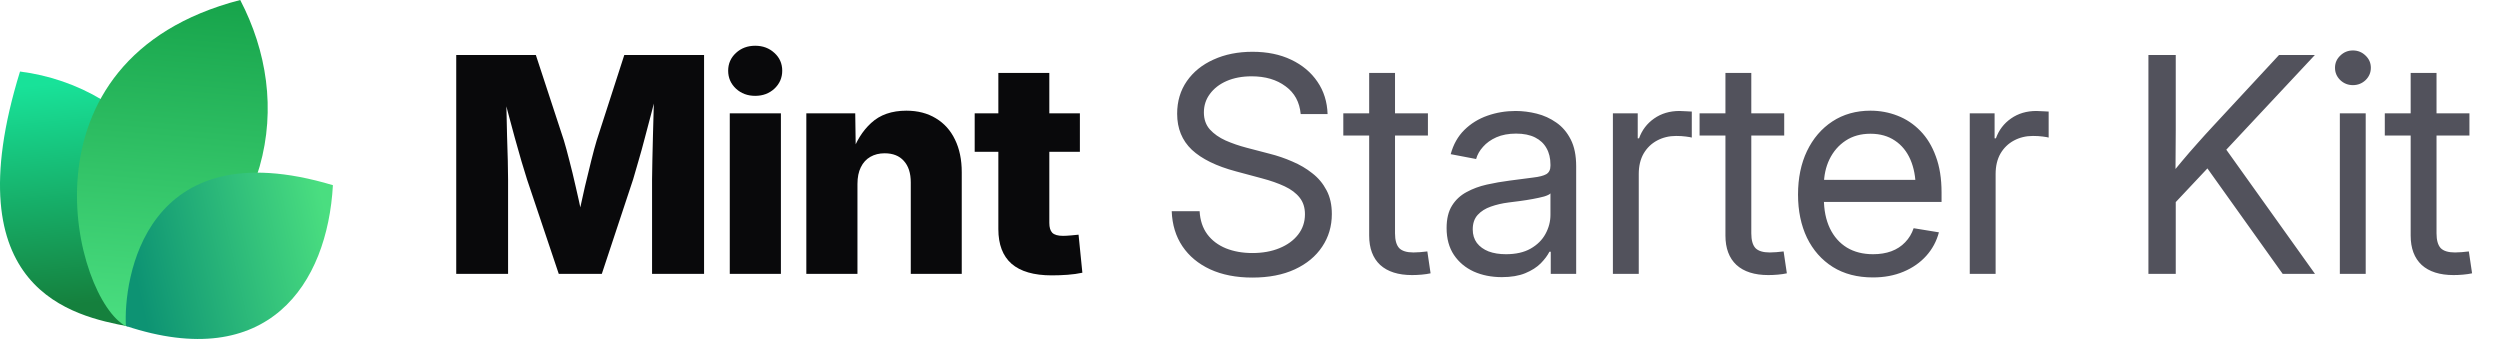
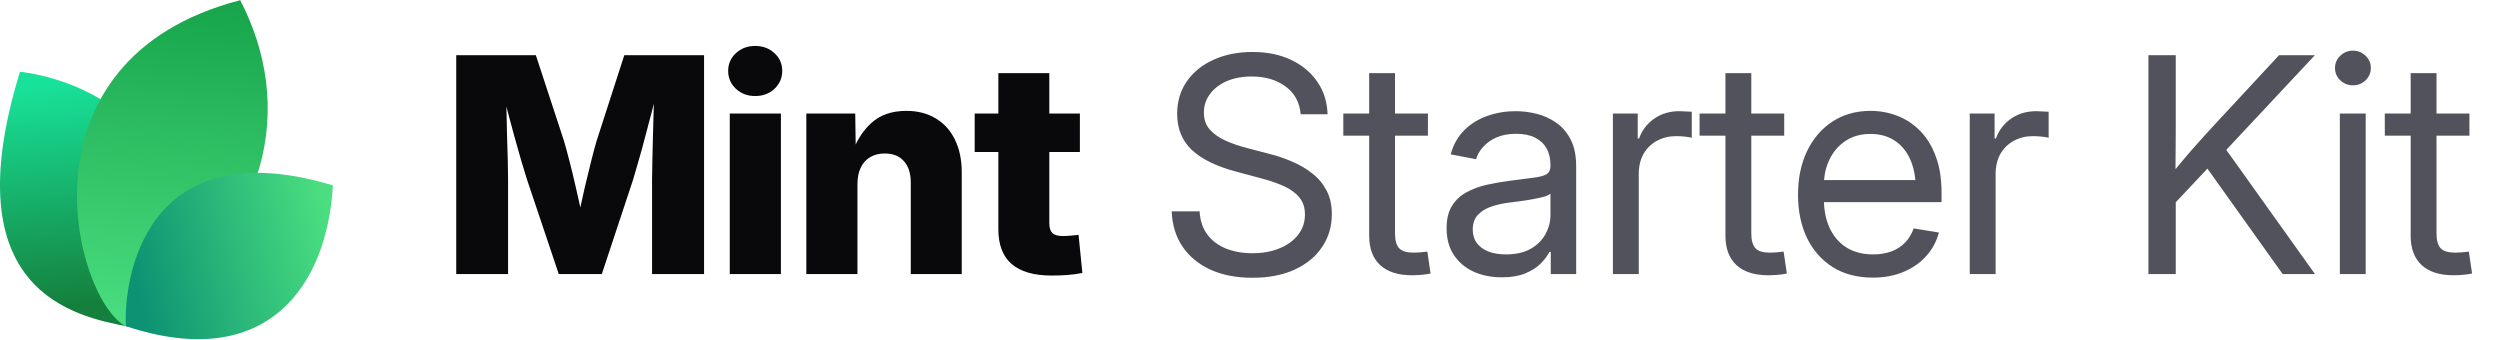
- <svg xmlns="http://www.w3.org/2000/svg" width="177" height="24" viewBox="0 0 177 24" fill="none">
+ <svg xmlns="http://www.w3.org/2000/svg" width="221" height="30" viewBox="0 0 177 24" fill="none">
  <path d="M9.061 23.108C5.268 22.377 -3.391 20.627 1.417 5.064C9.634 6.099 16.973 14.064 9.061 23.108Z" fill="url(#paint0_linear_17557_2020)" />
  <path d="M8.919 23.094C5.276 21.222 0.784 4.209 17.007 0C20.757 7.193 19.621 16.545 8.919 23.094Z" fill="url(#paint1_linear_17557_2020)" />
  <path d="M8.914 23.079C8.735 19.882 10.159 9.085 23.57 13.111C23.181 20.123 18.984 26.418 8.914 23.079Z" fill="url(#paint2_linear_17557_2020)" />
  <path d="M32.301 19.392V3.894H37.938L39.925 9.948C40.036 10.315 40.164 10.787 40.31 11.362C40.462 11.938 40.611 12.552 40.757 13.204C40.91 13.855 41.048 14.483 41.173 15.086C41.305 15.682 41.412 16.192 41.495 16.615H40.695C40.771 16.192 40.871 15.682 40.996 15.086C41.128 14.49 41.267 13.866 41.412 13.214C41.565 12.562 41.714 11.948 41.86 11.373C42.005 10.79 42.133 10.315 42.244 9.948L44.2 3.894H49.848V19.392H46.166V12.704C46.166 12.357 46.173 11.917 46.187 11.383C46.2 10.849 46.214 10.27 46.228 9.646C46.249 9.022 46.266 8.391 46.28 7.753C46.301 7.115 46.311 6.519 46.311 5.964H46.623C46.485 6.561 46.332 7.181 46.166 7.826C45.999 8.471 45.833 9.102 45.666 9.719C45.507 10.336 45.351 10.901 45.198 11.414C45.053 11.928 44.928 12.357 44.824 12.704L42.608 19.392H39.561L37.314 12.704C37.203 12.357 37.072 11.928 36.919 11.414C36.773 10.901 36.614 10.34 36.441 9.729C36.274 9.112 36.104 8.481 35.931 7.836C35.764 7.192 35.608 6.567 35.463 5.964H35.827C35.834 6.512 35.844 7.105 35.858 7.743C35.872 8.374 35.886 9.005 35.9 9.636C35.92 10.26 35.938 10.839 35.952 11.373C35.965 11.907 35.972 12.351 35.972 12.704V19.392H32.301ZM51.668 19.392V8.024H55.288V19.392H51.668ZM53.468 6.786C52.927 6.786 52.473 6.616 52.105 6.276C51.738 5.93 51.554 5.507 51.554 5.007C51.554 4.508 51.738 4.088 52.105 3.749C52.473 3.409 52.927 3.239 53.468 3.239C54.009 3.239 54.463 3.409 54.83 3.749C55.198 4.082 55.382 4.501 55.382 5.007C55.382 5.507 55.198 5.93 54.83 6.276C54.463 6.616 54.009 6.786 53.468 6.786ZM60.708 13.027V19.392H57.088V8.024H60.551L60.593 10.967H60.281C60.593 10.024 61.061 9.268 61.685 8.7C62.309 8.124 63.138 7.836 64.171 7.836C64.975 7.836 65.672 8.017 66.262 8.377C66.851 8.731 67.302 9.234 67.614 9.885C67.933 10.537 68.092 11.307 68.092 12.194V19.392H64.483V12.912C64.483 12.26 64.32 11.754 63.994 11.394C63.675 11.033 63.221 10.853 62.632 10.853C62.25 10.853 61.914 10.936 61.623 11.102C61.332 11.269 61.106 11.515 60.947 11.841C60.787 12.16 60.708 12.555 60.708 13.027ZM76.456 8.024V10.749H69.008V8.024H76.456ZM70.683 5.163H74.292V15.783C74.292 16.102 74.361 16.334 74.5 16.48C74.646 16.625 74.899 16.698 75.259 16.698C75.405 16.698 75.596 16.688 75.831 16.667C76.074 16.646 76.251 16.629 76.362 16.615L76.632 19.309C76.313 19.378 75.963 19.427 75.582 19.455C75.207 19.482 74.836 19.496 74.469 19.496C73.2 19.496 72.25 19.222 71.619 18.674C70.995 18.127 70.683 17.308 70.683 16.22V5.163Z" fill="#09090B" />
  <path d="M88.667 19.652C87.523 19.652 86.528 19.458 85.682 19.07C84.843 18.681 84.188 18.137 83.716 17.437C83.245 16.736 82.992 15.908 82.957 14.951H84.933C84.968 15.596 85.148 16.14 85.474 16.584C85.8 17.021 86.24 17.354 86.795 17.582C87.35 17.804 87.974 17.915 88.667 17.915C89.388 17.915 90.026 17.801 90.581 17.572C91.143 17.343 91.583 17.024 91.902 16.615C92.228 16.199 92.391 15.717 92.391 15.169C92.391 14.698 92.266 14.306 92.017 13.994C91.767 13.675 91.413 13.408 90.956 13.193C90.498 12.978 89.954 12.787 89.323 12.621L87.502 12.132C86.123 11.765 85.082 11.255 84.382 10.603C83.689 9.944 83.342 9.095 83.342 8.055C83.342 7.174 83.571 6.404 84.028 5.746C84.486 5.087 85.117 4.577 85.921 4.217C86.726 3.849 87.645 3.666 88.678 3.666C89.718 3.666 90.63 3.853 91.413 4.227C92.204 4.602 92.824 5.122 93.275 5.787C93.726 6.446 93.965 7.209 93.993 8.076H92.089C92.013 7.23 91.656 6.574 91.018 6.11C90.387 5.638 89.586 5.403 88.615 5.403C87.95 5.403 87.36 5.513 86.847 5.735C86.341 5.957 85.946 6.262 85.661 6.651C85.377 7.032 85.235 7.469 85.235 7.961C85.235 8.447 85.377 8.849 85.661 9.168C85.946 9.48 86.317 9.74 86.774 9.948C87.232 10.149 87.724 10.319 88.251 10.457L89.884 10.884C90.439 11.023 90.977 11.206 91.496 11.435C92.023 11.657 92.495 11.934 92.911 12.267C93.334 12.593 93.67 12.995 93.92 13.474C94.17 13.945 94.294 14.504 94.294 15.149C94.294 16.015 94.066 16.788 93.608 17.468C93.157 18.148 92.512 18.681 91.673 19.07C90.834 19.458 89.832 19.652 88.667 19.652ZM101.097 8.024V9.594H95.106V8.024H101.097ZM96.937 5.163H98.767V16.521C98.767 17 98.865 17.347 99.059 17.562C99.26 17.77 99.6 17.874 100.078 17.874C100.21 17.874 100.366 17.867 100.546 17.853C100.733 17.832 100.903 17.815 101.056 17.801L101.285 19.351C101.097 19.392 100.886 19.423 100.65 19.444C100.414 19.465 100.189 19.475 99.974 19.475C98.996 19.475 98.244 19.236 97.717 18.758C97.197 18.272 96.937 17.579 96.937 16.677V5.163ZM106.33 19.621C105.595 19.621 104.932 19.489 104.343 19.226C103.754 18.955 103.285 18.564 102.939 18.05C102.592 17.53 102.419 16.896 102.419 16.147C102.419 15.495 102.547 14.965 102.804 14.556C103.06 14.146 103.403 13.828 103.833 13.599C104.263 13.363 104.742 13.186 105.269 13.068C105.796 12.95 106.333 12.857 106.881 12.787C107.574 12.69 108.132 12.617 108.555 12.569C108.978 12.52 109.287 12.441 109.481 12.33C109.675 12.212 109.772 12.014 109.772 11.737V11.654C109.772 11.203 109.679 10.815 109.492 10.489C109.311 10.163 109.041 9.91 108.68 9.729C108.32 9.549 107.872 9.459 107.338 9.459C106.805 9.459 106.34 9.546 105.945 9.719C105.556 9.892 105.241 10.118 104.998 10.395C104.755 10.665 104.593 10.953 104.509 11.258L102.71 10.915C102.897 10.222 103.22 9.65 103.677 9.199C104.135 8.748 104.679 8.412 105.31 8.19C105.941 7.968 106.607 7.857 107.307 7.857C107.8 7.857 108.295 7.92 108.795 8.044C109.301 8.169 109.765 8.381 110.188 8.679C110.611 8.97 110.951 9.369 111.208 9.875C111.464 10.374 111.593 11.005 111.593 11.768V19.392H109.793V17.822H109.7C109.568 18.085 109.363 18.359 109.086 18.643C108.809 18.921 108.444 19.153 107.994 19.34C107.543 19.527 106.988 19.621 106.33 19.621ZM106.621 17.998C107.321 17.998 107.904 17.867 108.368 17.603C108.84 17.333 109.19 16.986 109.419 16.563C109.654 16.133 109.772 15.682 109.772 15.211V13.692C109.703 13.769 109.554 13.841 109.325 13.911C109.096 13.973 108.829 14.032 108.524 14.088C108.226 14.143 107.921 14.192 107.609 14.233C107.304 14.275 107.033 14.309 106.798 14.337C106.354 14.393 105.938 14.49 105.549 14.628C105.168 14.76 104.86 14.954 104.624 15.211C104.388 15.467 104.27 15.811 104.27 16.241C104.27 16.615 104.367 16.934 104.561 17.198C104.762 17.461 105.04 17.662 105.393 17.801C105.747 17.933 106.156 17.998 106.621 17.998ZM114.193 19.392V8.024H115.951V9.792H116.045C116.253 9.209 116.61 8.741 117.116 8.388C117.622 8.034 118.219 7.857 118.905 7.857C119.058 7.857 119.217 7.864 119.384 7.878C119.55 7.885 119.682 7.892 119.779 7.899V9.74C119.716 9.719 119.578 9.695 119.363 9.667C119.155 9.639 118.922 9.625 118.666 9.625C118.174 9.625 117.726 9.733 117.324 9.948C116.922 10.163 116.603 10.471 116.367 10.874C116.138 11.276 116.024 11.758 116.024 12.319V19.392H114.193ZM126.322 8.024V9.594H120.33V8.024H126.322ZM122.161 5.163H123.992V16.521C123.992 17 124.089 17.347 124.283 17.562C124.484 17.77 124.824 17.874 125.302 17.874C125.434 17.874 125.59 17.867 125.77 17.853C125.958 17.832 126.127 17.815 126.28 17.801L126.509 19.351C126.322 19.392 126.11 19.423 125.874 19.444C125.639 19.465 125.413 19.475 125.198 19.475C124.221 19.475 123.468 19.236 122.941 18.758C122.421 18.272 122.161 17.579 122.161 16.677V5.163ZM132.604 19.642C131.502 19.642 130.555 19.396 129.765 18.903C128.974 18.404 128.364 17.714 127.934 16.834C127.511 15.946 127.3 14.927 127.3 13.775C127.3 12.611 127.511 11.584 127.934 10.697C128.364 9.802 128.964 9.102 129.734 8.596C130.51 8.089 131.408 7.836 132.428 7.836C133.1 7.836 133.738 7.954 134.341 8.19C134.952 8.426 135.489 8.783 135.954 9.261C136.425 9.74 136.793 10.343 137.056 11.071C137.327 11.792 137.462 12.645 137.462 13.63V14.296H128.433V12.735H136.463L135.631 13.297C135.631 12.541 135.506 11.876 135.257 11.3C135.007 10.725 134.643 10.277 134.165 9.958C133.686 9.632 133.107 9.469 132.428 9.469C131.748 9.469 131.162 9.632 130.67 9.958C130.177 10.284 129.796 10.725 129.526 11.279C129.262 11.827 129.13 12.441 129.13 13.12V14.046C129.13 14.864 129.273 15.572 129.557 16.168C129.841 16.757 130.243 17.211 130.763 17.53C131.283 17.842 131.901 17.998 132.615 17.998C133.093 17.998 133.523 17.929 133.905 17.79C134.293 17.645 134.619 17.433 134.882 17.156C135.153 16.879 135.354 16.546 135.486 16.157L137.275 16.449C137.108 17.08 136.81 17.634 136.38 18.113C135.95 18.591 135.413 18.966 134.768 19.236C134.123 19.507 133.402 19.642 132.604 19.642ZM139.459 19.392V8.024H141.217V9.792H141.311C141.519 9.209 141.876 8.741 142.382 8.388C142.888 8.034 143.485 7.857 144.171 7.857C144.324 7.857 144.483 7.864 144.649 7.878C144.816 7.885 144.948 7.892 145.045 7.899V9.74C144.982 9.719 144.844 9.695 144.629 9.667C144.421 9.639 144.188 9.625 143.932 9.625C143.439 9.625 142.992 9.733 142.59 9.948C142.188 10.163 141.869 10.471 141.633 10.874C141.404 11.276 141.29 11.758 141.29 12.319V19.392H139.459ZM153.429 14.961V12.715C153.783 12.257 154.136 11.82 154.49 11.404C154.844 10.981 155.204 10.565 155.572 10.156C155.939 9.74 156.314 9.327 156.695 8.918L161.355 3.894H163.893L157.277 10.967H157.184L153.429 14.961ZM152.108 19.392V3.894H154.043V9.241L154.022 12.559L154.043 13.505V19.392H152.108ZM161.615 19.392L155.967 11.477L157.173 9.969L163.903 19.392H161.615ZM165.661 19.392V8.024H167.492V19.392H165.661ZM166.587 6.027C166.24 6.027 165.942 5.909 165.692 5.673C165.443 5.43 165.318 5.139 165.318 4.799C165.318 4.459 165.443 4.172 165.692 3.936C165.942 3.693 166.24 3.572 166.587 3.572C166.934 3.572 167.232 3.693 167.482 3.936C167.731 4.172 167.856 4.459 167.856 4.799C167.856 5.139 167.731 5.43 167.482 5.673C167.232 5.909 166.934 6.027 166.587 6.027ZM174.836 8.024V9.594H168.844V8.024H174.836ZM170.675 5.163H172.506V16.521C172.506 17 172.603 17.347 172.797 17.562C172.998 17.77 173.338 17.874 173.816 17.874C173.948 17.874 174.104 17.867 174.284 17.853C174.472 17.832 174.641 17.815 174.794 17.801L175.023 19.351C174.836 19.392 174.624 19.423 174.388 19.444C174.153 19.465 173.927 19.475 173.712 19.475C172.735 19.475 171.982 19.236 171.455 18.758C170.935 18.272 170.675 17.579 170.675 16.677V5.163Z" fill="#52525C" />
  <defs>
    <linearGradient id="paint0_linear_17557_2020" x1="3.776" y1="5.916" x2="5.232" y2="21.559" gradientUnits="userSpaceOnUse">
      <stop stop-color="#18E299" />
      <stop offset="1" stop-color="#15803D" />
    </linearGradient>
    <linearGradient id="paint1_linear_17557_2020" x1="12.171" y1="-0.718" x2="10.19" y2="22.983" gradientUnits="userSpaceOnUse">
      <stop stop-color="#16A34A" />
      <stop offset="1" stop-color="#4ADE80" />
    </linearGradient>
    <linearGradient id="paint2_linear_17557_2020" x1="23.133" y1="15.353" x2="9.338" y2="18.52" gradientUnits="userSpaceOnUse">
      <stop stop-color="#4ADE80" />
      <stop offset="1" stop-color="#0D9373" />
    </linearGradient>
  </defs>
</svg>
